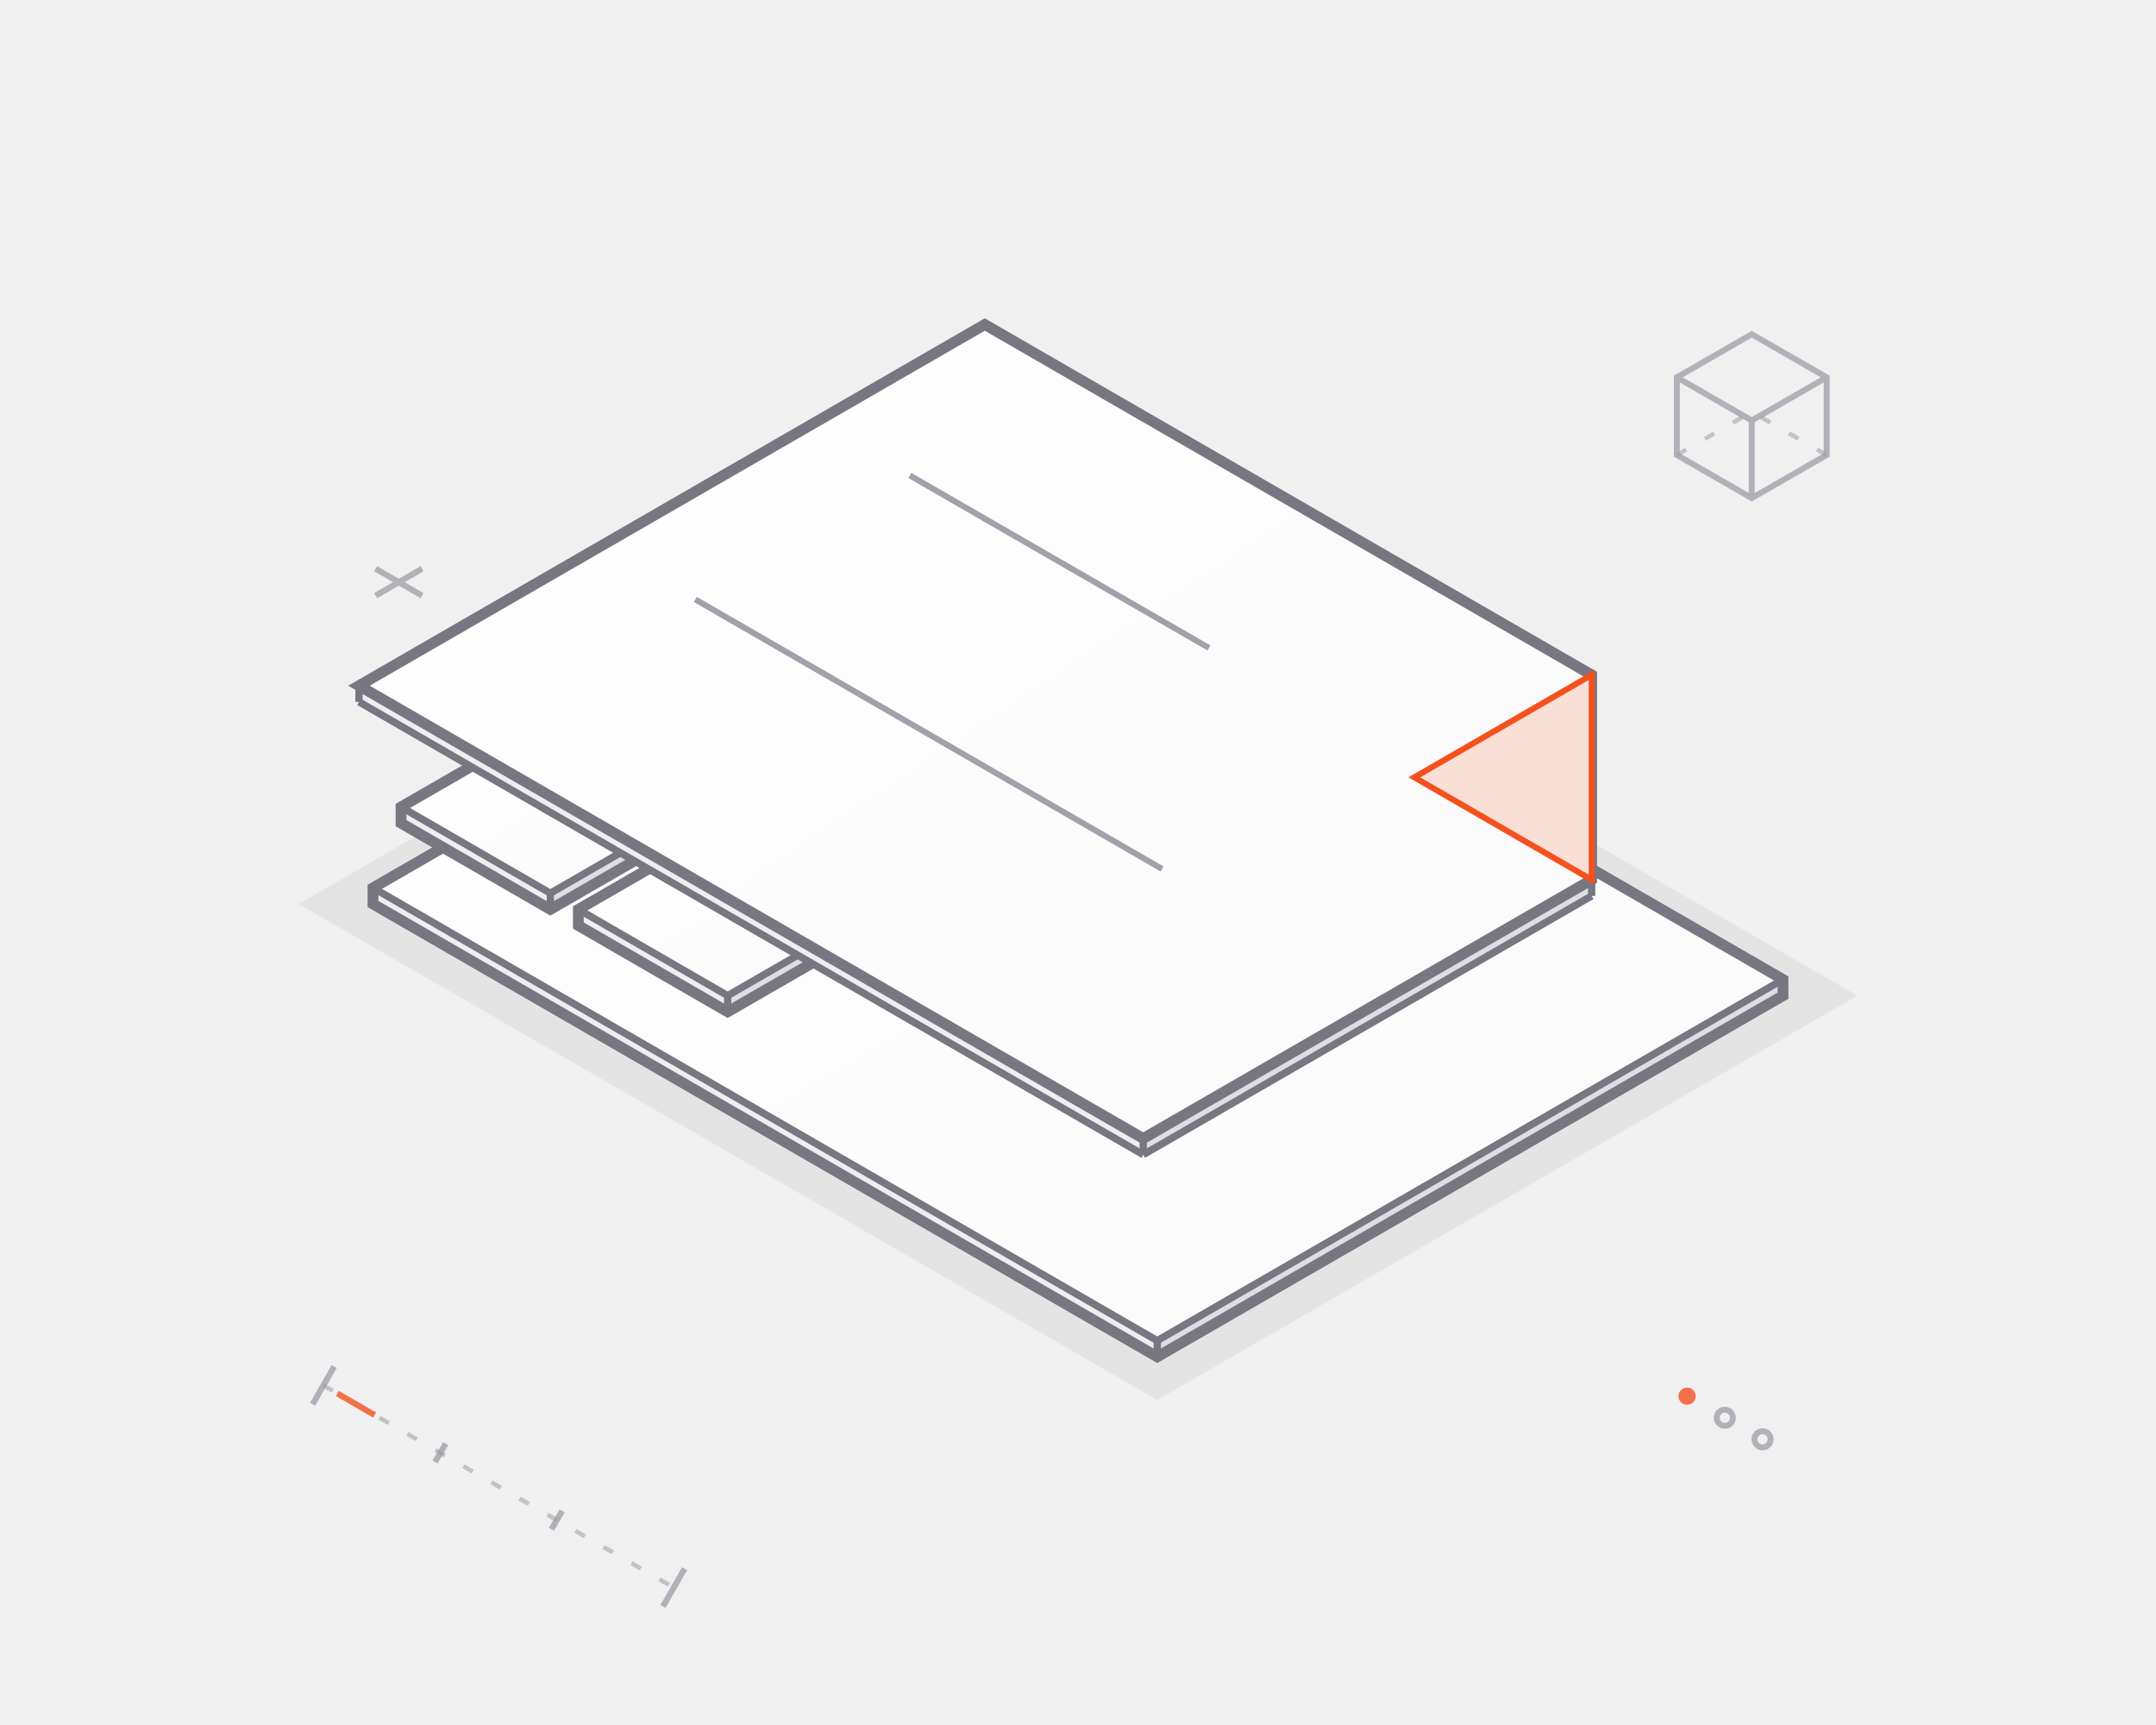
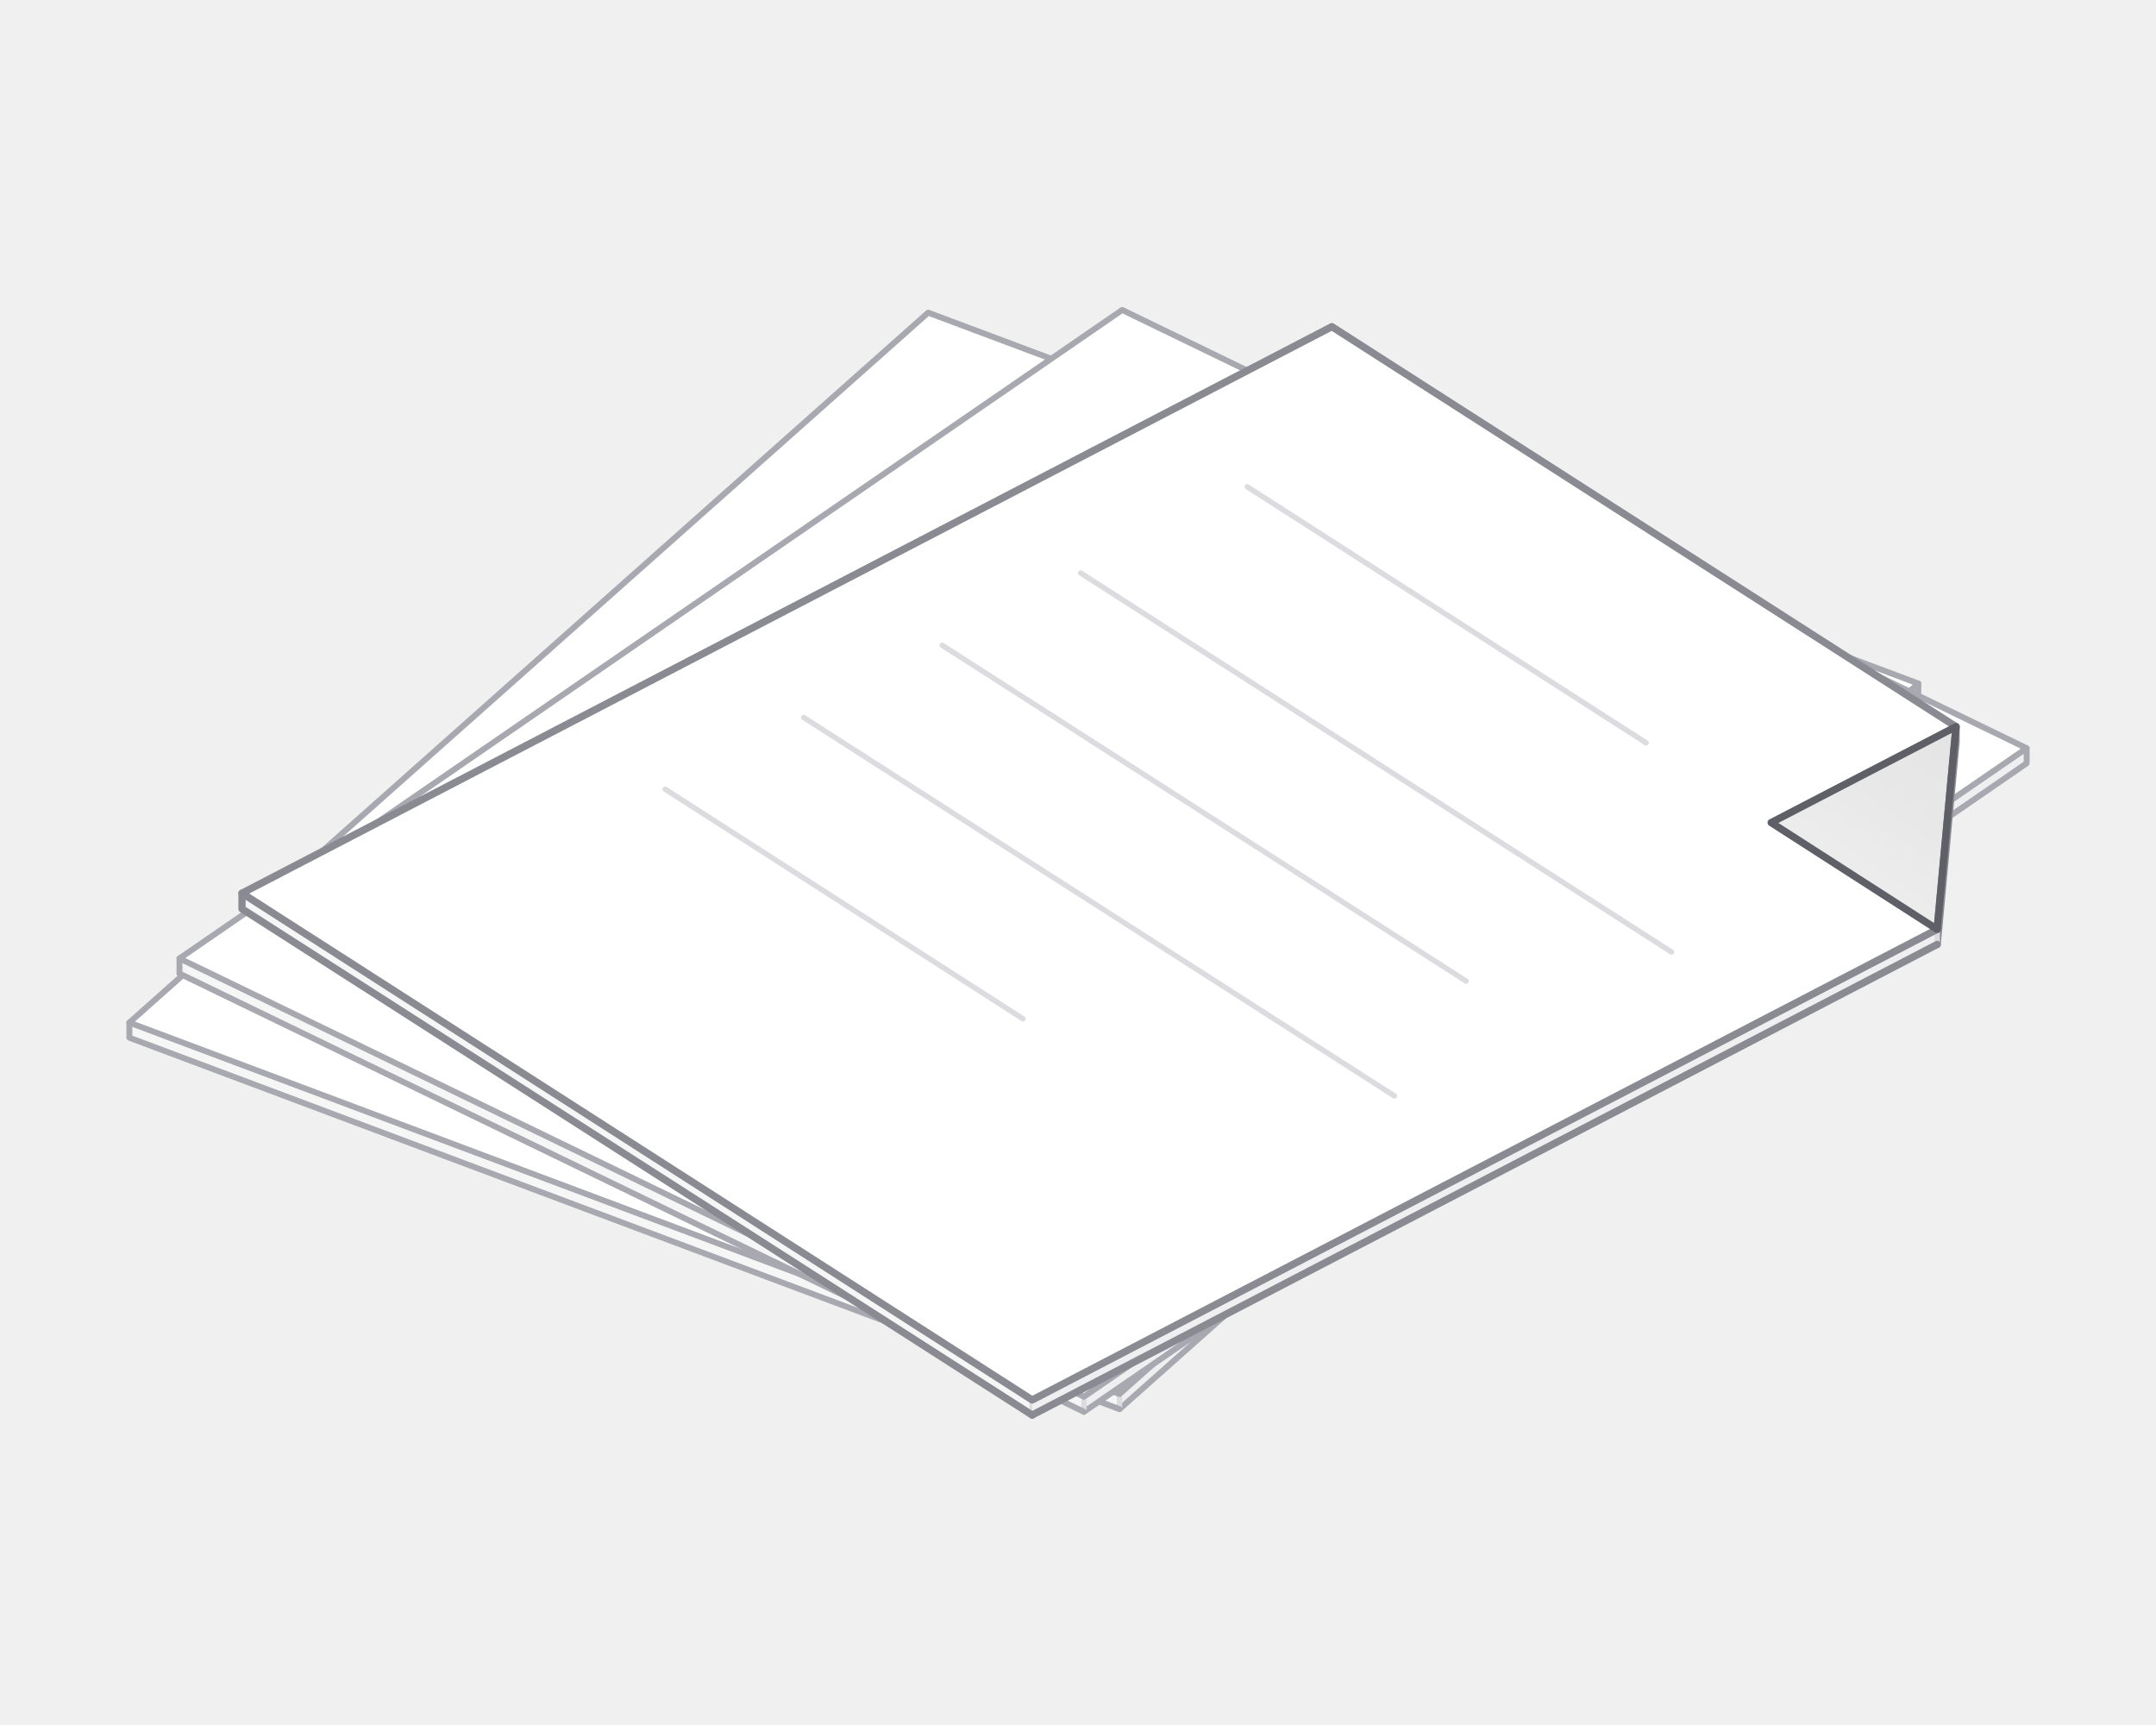
<svg xmlns="http://www.w3.org/2000/svg" width="400" height="320" viewBox="0 0 400 320" fill="none" role="img" aria-labelledby="fg-document-light-title fg-document-light-description" class="fg-document-light">
  <defs>
-     <linearGradient id="fg-document-light-plane" x1="0" y1="0" x2="1" y2="1">
-       <stop stop-color="#ffffff" />
-       <stop offset="1" stop-color="#fafafb" />
+     <linearGradient id="fg-document-light-cy" x1="0" y1="0" x2="1" y2="0">
+       <stop stop-color="#f6f6f7" />
+       <stop offset="1" stop-color="#efeff1" />
+     </linearGradient>
+     <linearGradient id="fg-document-light-fold" gradientUnits="userSpaceOnUse" x1="362.9" y1="134.8" x2="344" y2="162.5">
+       <stop offset="0" stop-color="#18181b" stop-opacity="0.12" />
+       <stop offset="1" stop-color="#18181b" stop-opacity="0.08" />
    </linearGradient>
  </defs>
  <style>
-     .fg-document-light { stroke-linecap: butt; stroke-linejoin: miter; stroke-width: 2; }
-     .fg-document-light .edge, .fg-document-light .seam { stroke: #777781; }
-     .fg-document-light .seam { stroke-width: 1.35; }
-     .fg-document-light .shade { fill: #1b1b24; fill-opacity: .055; }
-     .fg-document-light .soft { stroke: #a1a1ab; stroke-width: 1.1; }
-     .fg-document-light .guide { stroke: #85858f; stroke-width: .8; stroke-dasharray: 2 4; opacity: .55; }
-     .fg-document-light .accent { stroke: #f4511e; }
-     .fg-document-light .accent { stroke-width: 1.1; }
-     .fg-document-light .accent-fill { fill: #f4511e; }
-     .fg-document-light .accent-tint { fill: #fadfd7; stroke: #f4511e; stroke-width: 1.1; }
-     .fg-document-light .tf { fill: url(#fg-document-light-plane); }
-     .fg-document-light .lf { fill: #eeeef1; }
-     .fg-document-light .rf { fill: #dddde3; }
+     .fg-document-light { stroke-linecap: round; stroke-linejoin: round; }
+     .fg-document-light path { vector-effect: non-scaling-stroke; }
+     .fg-document-light .t { fill: #ffffff; }
+     .fg-document-light .l { fill: #f6f6f7; }
+     .fg-document-light .r { fill: #efeff1; }
+     .fg-document-light .hole { fill: #ececef; }
+     .fg-document-light .cy { fill: url(#fg-document-light-cy); }
+     .fg-document-light .af { fill: #5f5f68; }
+     .fg-document-light .kf { fill: #85858e; }
+     .fg-document-light .eo { fill-rule: evenodd; }
+     .fg-document-light .o { stroke: #8a8a93; stroke-width: 1.35; }
+     .fg-document-light .o2 { stroke: #a8a8b0; stroke-width: 1.1; }
+     .fg-document-light .e { stroke: #dcdce0; stroke-width: 1; }
+     .fg-document-light .d { stroke: #a1a1aa; stroke-width: 1.2; stroke-dasharray: 0 3; }
+     .fg-document-light .dh { stroke: #dcdce0; stroke-width: 1.2; stroke-dasharray: 0 3; }
+     .fg-document-light .g { stroke: #a8a8b0; stroke-width: 1; stroke-dasharray: 3 3; }
+     .fg-document-light .k { stroke: #85858e; stroke-width: 1.2; }
+     .fg-document-light .ka, .fg-document-light .oa { stroke: #5f5f68; stroke-width: 1.35; }
+     .fg-document-light .da { stroke: #5f5f68; stroke-width: 1.2; stroke-dasharray: 0 3; }
+     .fg-document-light .ga { stroke: #5f5f68; stroke-width: 1; stroke-dasharray: 3 3; }
  </style>
-   <g data-part="illustration">
-     <g data-part="decoration" aria-hidden="true" pointer-events="none" opacity=".8">
-       <path class="soft" d="M325 62L338.9 70L338.9 84.4L325 92.4L311.1 84.4L311.1 70ZM338.9 70L325 78L311.1 70M325 78L325 92.4M62 253.5L58 260.5M127 291L123 298M82.7 267.8L80.7 271.2M104.3 280.3L102.3 283.7M69.7 105.5L78.3 110.5M69.7 110.5L78.3 105.5M318.5 263a1.5 1.5 0 1 0 3 0a1.5 1.5 0 1 0 -3 0ZM325.5 267a1.5 1.5 0 1 0 3 0a1.5 1.5 0 1 0 -3 0Z" />
-       <path class="guide" d="M311.1 84.4L325 76.4L338.9 84.4M60 257L125 294.5" />
-       <path class="accent" d="M62.6 258.5L69.5 262.5" />
-       <path class="accent-fill" d="M311.4 259a1.6 1.6 0 1 0 3.2 0a1.6 1.6 0 1 0 -3.2 0Z" />
-     </g>
-     <g data-part="subject">
-       <g transform="translate(0 -5.8)">
-         <polygon class="shade" points="185.3,98.5 344.6,190.5 214.7,265.5 55.4,173.5" />
-         <g data-part="volume">
-           <polygon class="lf" points="185.3,103.5 330.8,187.5 330.8,190.5 214.7,257.5 69.2,173.5 69.2,170.5" />
-           <polygon class="rf" points="330.8,187.5 214.7,254.5 214.7,257.5 330.8,190.5" />
-           <polygon class="tf" points="185.3,103.5 330.8,187.5 214.7,254.5 69.2,170.5" />
-           <path class="seam" d="M214.7 254.5L330.8 187.5M214.7 254.5L69.2 170.5M214.7 254.5L214.7 257.5" />
-           <polygon class="edge" points="185.3,103.5 330.8,187.5 330.8,190.5 214.7,257.5 69.2,173.5 69.2,170.5" />
-         </g>
-         <g data-part="volume">
-           <polygon class="lf" points="90,146.5 117.7,162.5 117.7,165.5 102.1,174.5 74.4,158.5 74.4,155.5" />
-           <polygon class="rf" points="117.7,162.5 102.1,171.5 102.1,174.5 117.7,165.5" />
-           <polygon class="tf" points="90,146.5 117.7,162.5 102.1,171.5 74.4,155.5" />
-           <path class="seam" d="M102.1 171.5L117.7 162.5M102.1 171.5L74.4 155.5M102.1 171.5L102.1 174.5" />
-           <polygon class="edge" points="90,146.5 117.7,162.5 117.7,165.5 102.1,174.5 74.4,158.5 74.4,155.5" />
-         </g>
-         <g data-part="volume">
-           <polygon class="lf" points="122.9,165.5 150.6,181.5 150.6,184.5 135,193.5 107.3,177.5 107.3,174.5" />
-           <polygon class="rf" points="150.6,181.5 135,190.5 135,193.5 150.6,184.5" />
-           <polygon class="tf" points="122.9,165.5 150.6,181.5 135,190.5 107.3,174.5" />
-           <path class="seam" d="M135 190.5L150.6 181.5M135 190.5L107.3 174.5M135 190.5L135 193.5" />
-           <polygon class="edge" points="122.9,165.5 150.6,181.5 150.6,184.5 135,193.5 107.3,177.5 107.3,174.5" />
-         </g>
-         <g data-part="volume">
-           <polygon class="lf" points="212.1,217 66.6,133 66.6,136 212.1,220" />
-           <path class="seam" d="M212.1 220L66.6 136M66.6 133L66.6 136" />
-           <polygon class="rf" points="295.3,169 212.1,217 212.1,220 295.3,172" />
-           <path class="seam" d="M295.3 172L212.1 220M295.3 169L295.3 172M212.1 217L212.1 220" />
-           <polygon class="tf" points="182.7,66 295.3,131 295.3,169 212.1,217 66.6,133" />
-           <polygon class="edge" points="182.7,66 295.3,131 295.3,169 212.1,217 66.6,133" />
-         </g>
-         <g data-part="detail">
-           <path class="soft" d="M168.8 94L224.3 126M129 117L215.6 167" />
-         </g>
-         <polygon class="accent-tint" points="295.3,131 295.3,169 262.4,150" />
-       </g>
-     </g>
-   </g>
+   <path class="r" d="M355.9 126.8L207.7 258.6L207.7 261.4L355.9 129.7Z" />
+   <path class="o2" d="M355.9 126.8L355.9 129.7M355.9 129.7L207.7 261.4" />
+   <path class="l" d="M207.7 258.6L24 189.7L24 192.5L207.7 261.4Z" />
+   <path class="e" d="M207.7 258.6L207.7 261.4" />
+   <path class="o2" d="M24 189.7L24 192.5M207.7 261.4L24 192.5" />
+   <path class="t" d="M172.2 58L355.9 126.8L207.7 258.6L24 189.7Z" />
+   <path class="o2" d="M172.2 58L355.9 126.8L207.7 258.6L24 189.7Z" />
+   <path class="r" d="M376 138.8L201.1 259.1L201.1 261.9L376 141.6Z" />
+   <path class="o2" d="M376 138.8L376 141.6M376 141.6L201.1 261.9" />
+   <path class="l" d="M201.1 259.1L33.3 177.8L33.3 180.6L201.1 261.9Z" />
+   <path class="e" d="M201.1 259.1L201.1 261.9" />
+   <path class="o2" d="M33.3 177.8L33.3 180.6M201.1 261.9L33.3 180.6" />
+   <path class="t" d="M208.2 57.5L376 138.8L201.1 259.1L33.3 177.8Z" />
+   <path class="o2" d="M208.2 57.5L376 138.8L201.1 259.1L33.3 177.8Z" />
+   <path class="r" d="M362.9 134.8L359.4 172.4L359.4 175.2L362.9 137.6Z" />
+   <path class="o" d="M362.9 134.8L362.9 137.6M362.9 137.6L359.4 175.2" />
+   <path class="l" d="M191.5 259.7L44.9 165.7L44.9 168.6L191.5 262.5Z" />
+   <path class="e" d="M191.5 259.7L191.5 262.5" />
+   <path class="o" d="M44.9 165.7L44.9 168.6M191.5 262.5L44.9 168.6" />
+   <path class="r" d="M359.4 172.4L191.5 259.7L191.5 262.5L359.4 175.2Z" />
+   <path class="e" d="M359.4 172.4L359.4 175.2" />
+   <path class="o" d="M359.4 175.2L191.5 262.5" />
+   <path class="t" d="M247.1 60.6L362.9 134.8L359.4 172.4L191.5 259.7L44.9 165.7Z" />
+   <path class="o" d="M247.1 60.6L362.9 134.8L359.4 172.4L191.5 259.7L44.9 165.7Z" />
+   <path fill="url(#fg-document-light-fold)" d="M362.9 134.8L359.4 172.4L328.6 152.6Z" />
+   <path class="oa" d="M362.9 134.8L359.4 172.4L328.6 152.6Z" />
+   <path class="e" d="M231.4 90.3L305.4 137.8M200.5 106.3L310.1 176.6M174.8 119.7L272 182M149.1 133.1L258.7 203.3M123.4 146.4L189.8 189" />
</svg>
